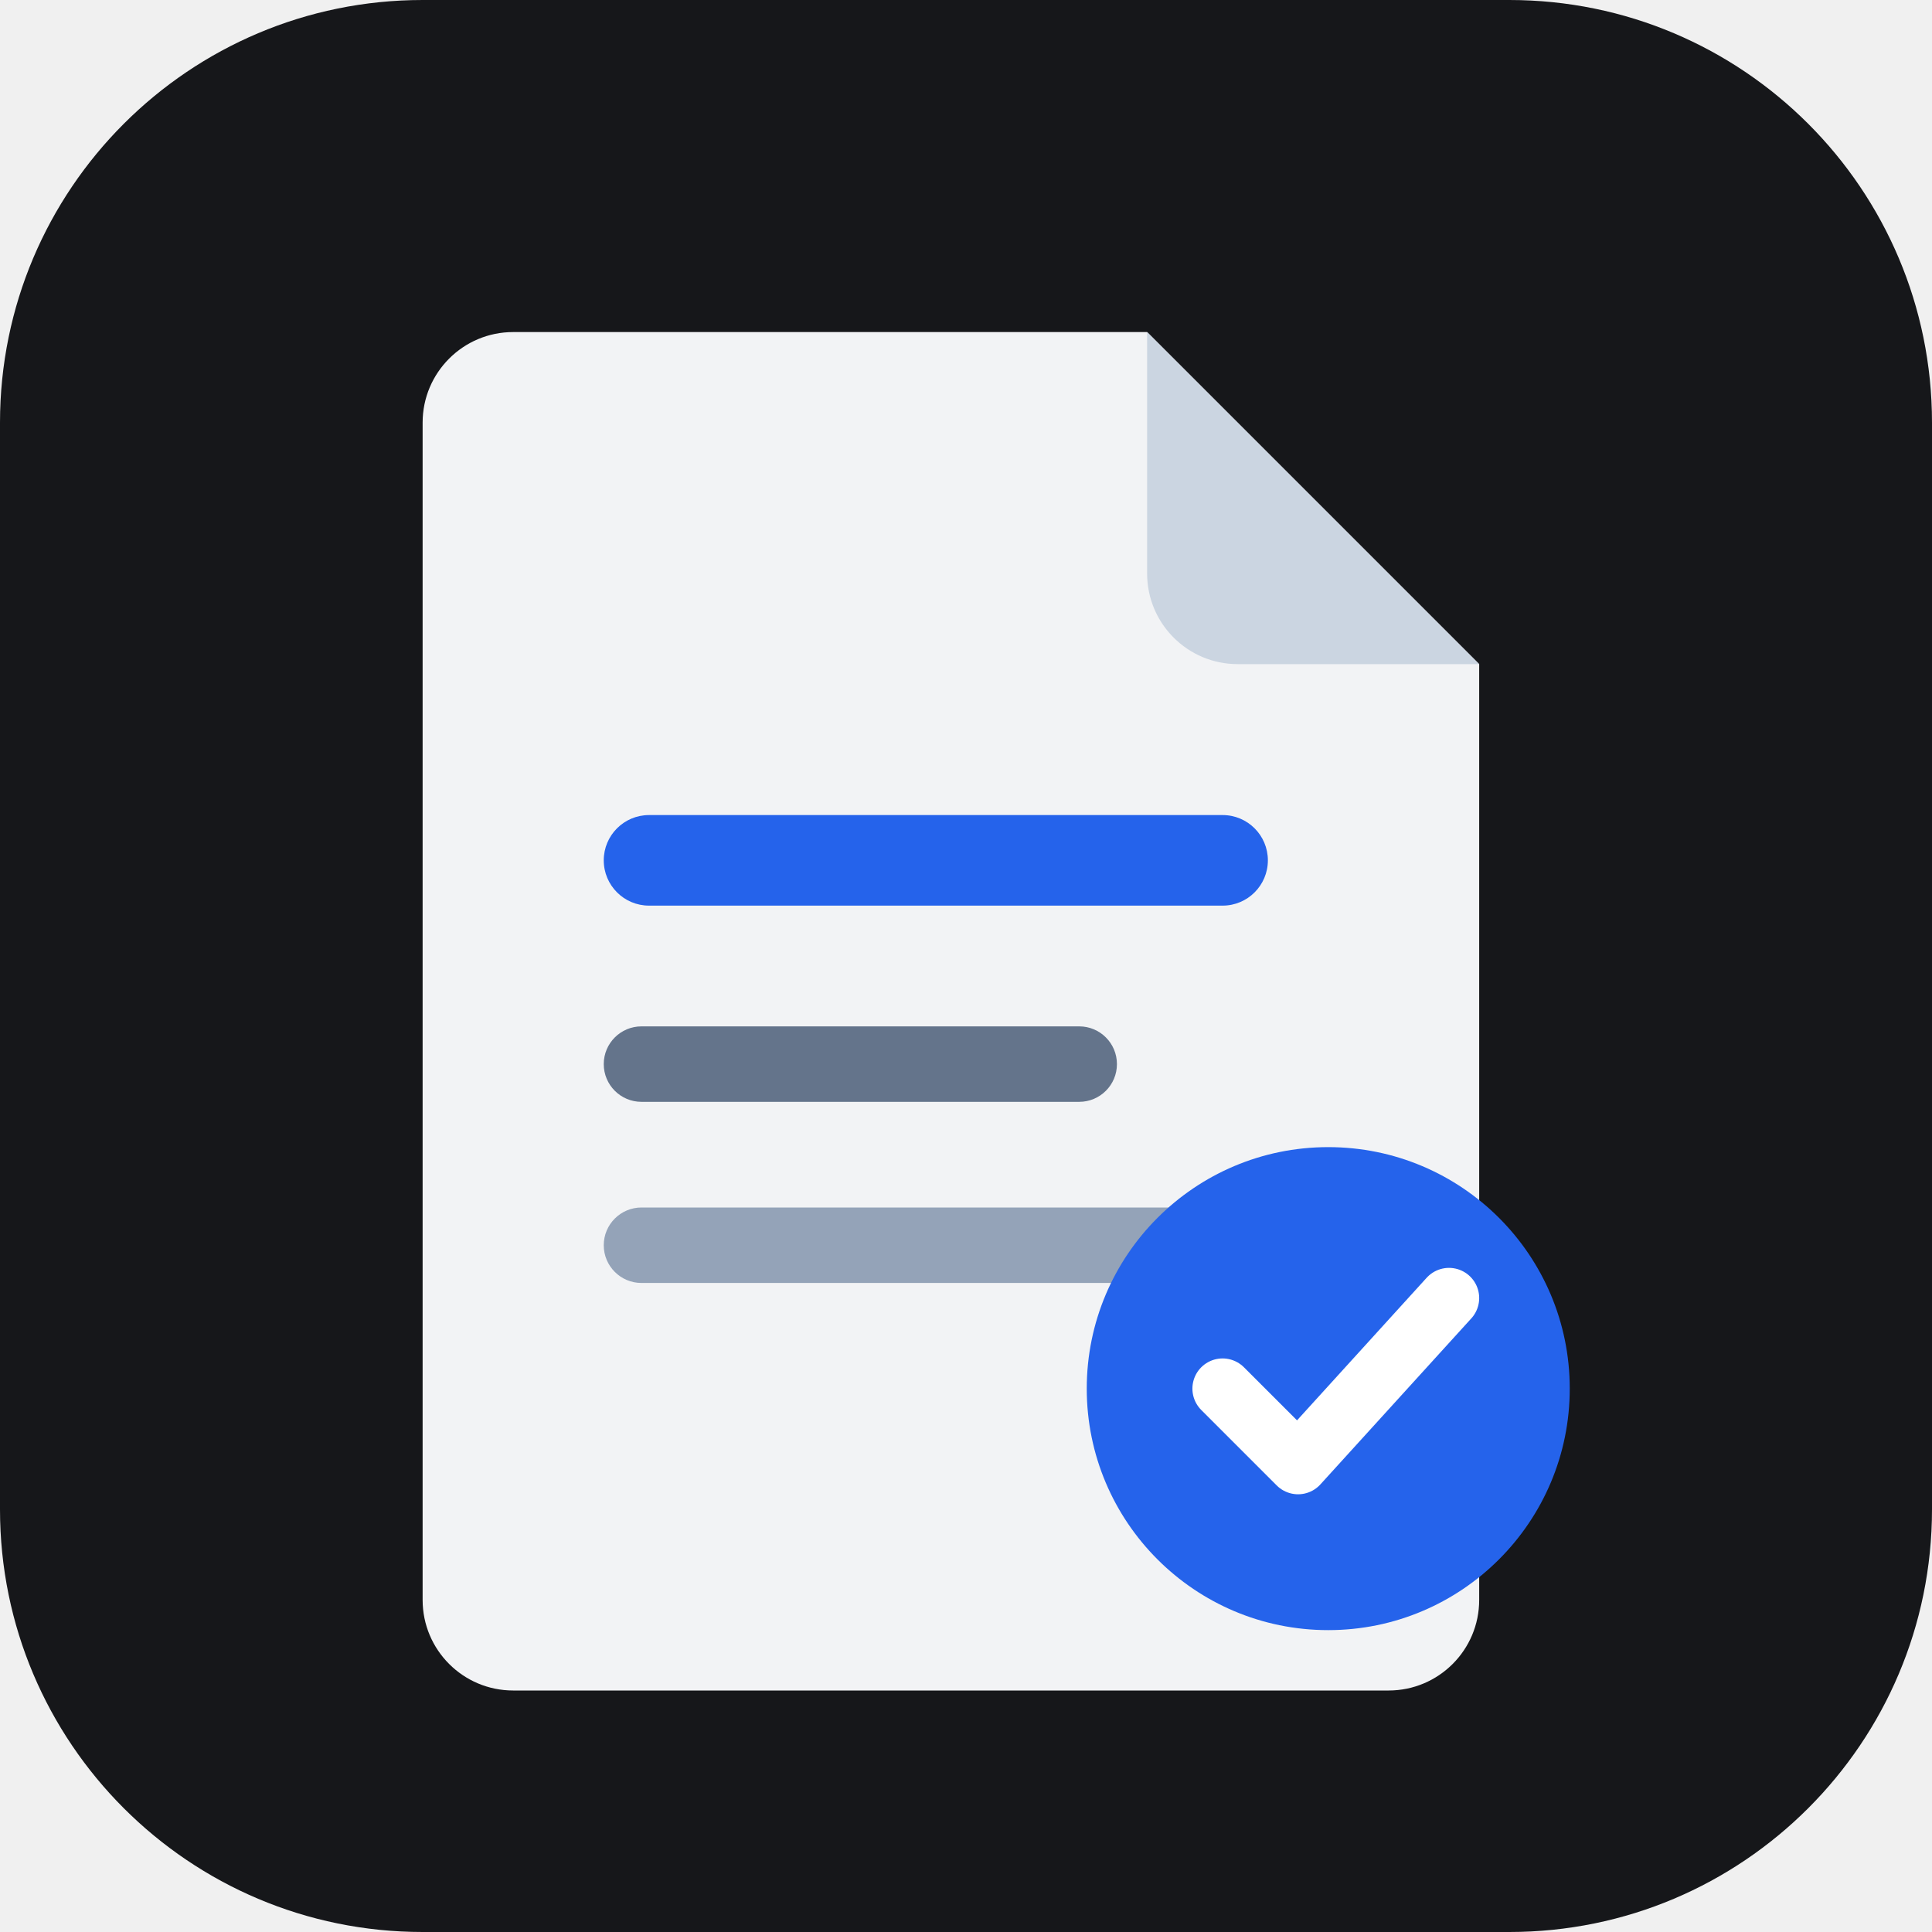
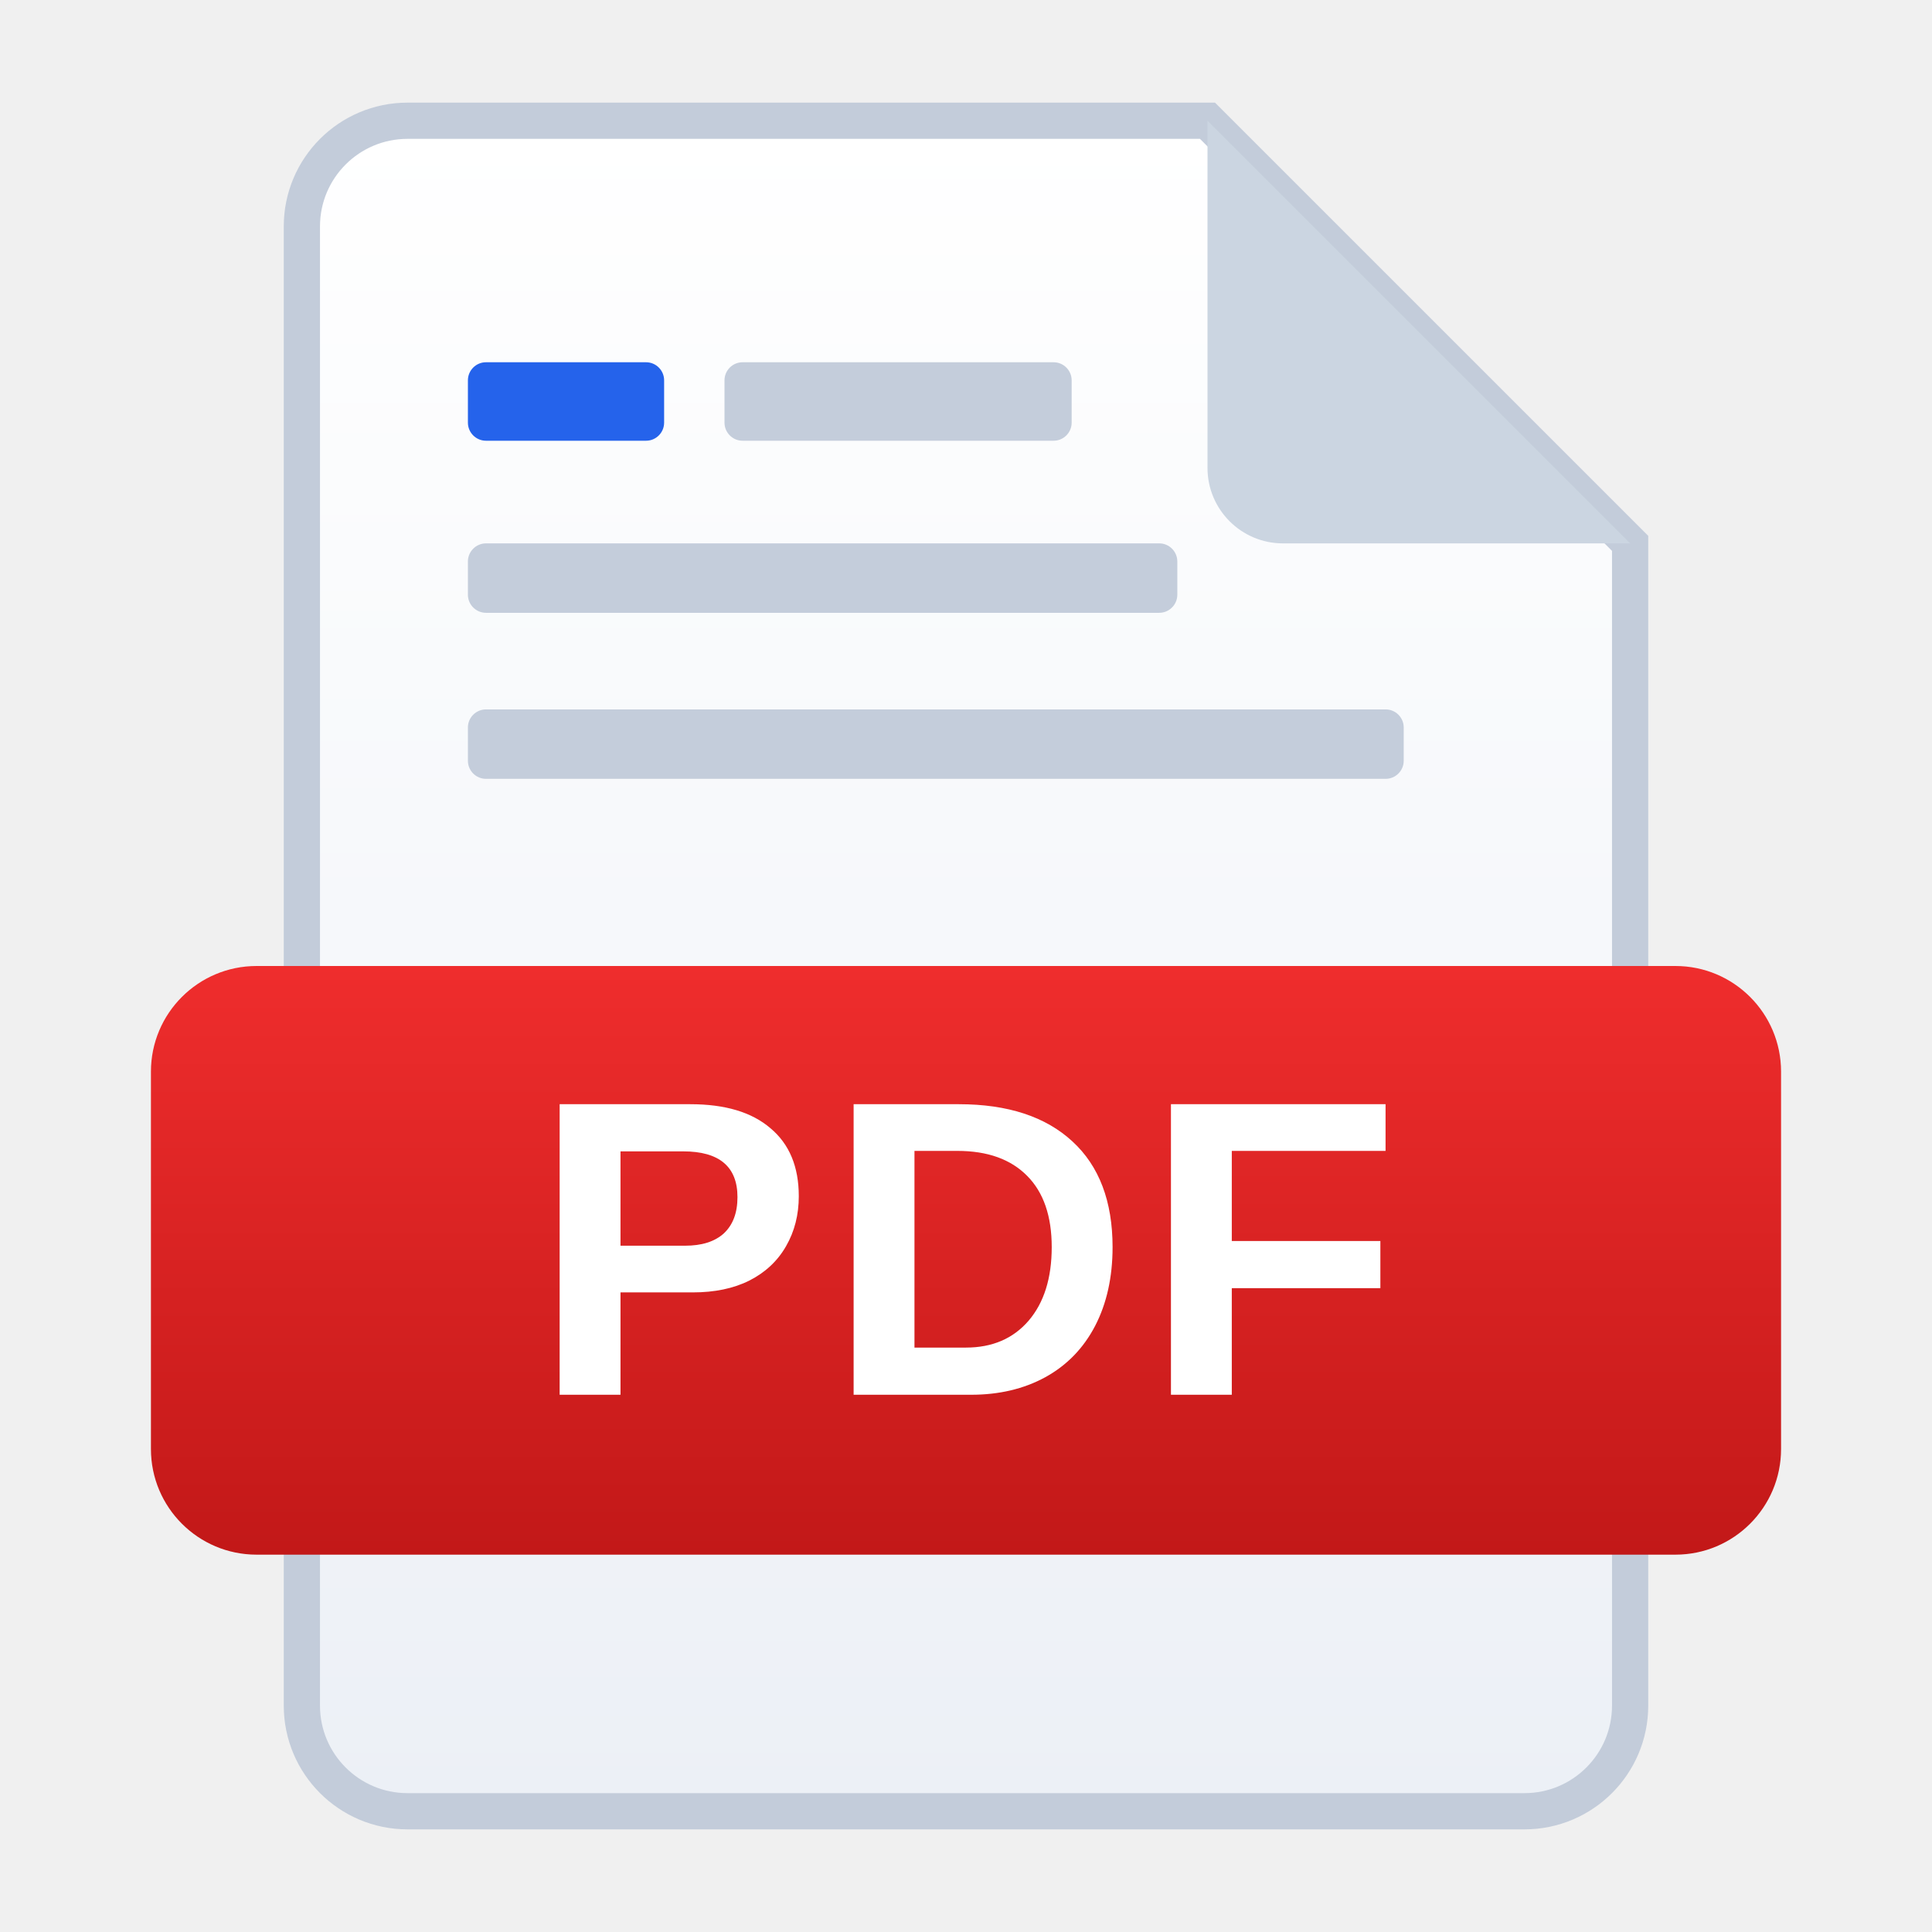
- <svg xmlns="http://www.w3.org/2000/svg" viewBox="0 0 128 128">
-   <rect width="128" height="128" rx="28" fill="#16171A" />
-   <path d="M34 22h42l22 22v62a6 6 0 0 1-6 6H34a6 6 0 0 1-6-6V28a6 6 0 0 1 6-6z" fill="#F2F3F5" />
-   <path d="M76 22v16a6 6 0 0 0 6 6h16z" fill="#CBD5E1" />
-   <rect x="40" y="54" width="44" height="6" rx="3" fill="#2563EB" />
-   <rect x="40" y="68" width="34" height="5" rx="2.5" fill="#64748B" />
-   <rect x="40" y="80" width="40" height="5" rx="2.5" fill="#94A3B8" />
-   <circle cx="88" cy="92" r="16" fill="#2563EB" />
-   <path d="M81 92l5 5 10-11" fill="none" stroke="#FFFFFF" stroke-width="4" stroke-linecap="round" stroke-linejoin="round" />
+ <svg xmlns="http://www.w3.org/2000/svg" viewBox="0 0 64 64">
+   <defs>
+     <linearGradient id="paper" x1="0" y1="0" x2="0" y2="1">
+       <stop offset="0%" stop-color="#FFFFFF" />
+       <stop offset="100%" stop-color="#ECF0F6" />
+     </linearGradient>
+     <linearGradient id="redband" x1="0" y1="0" x2="0" y2="1">
+       <stop offset="0%" stop-color="#EF2D2D" />
+       <stop offset="100%" stop-color="#C21818" />
+     </linearGradient>
+   </defs>
+   <path d="M13.5 4h26.5l14 14v38.5a3.5 3.5 0 0 1-3.5 3.5h-37a3.5 3.5 0 0 1-3.5-3.5v-49A3.5 3.5 0 0 1 13.5 4z" fill="url(#paper)" stroke="#C3CCDA" stroke-width="1.2" />
+   <path d="M40 4l14 14h-11.5a2.5 2.5 0 0 1-2.5-2.5V4z" fill="#CBD5E1" />
+   <rect x="15.5" y="12" width="6.5" height="2.6" rx="0.6" fill="#2563EB" />
+   <rect x="24" y="12" width="11.5" height="2.6" rx="0.6" fill="#C4CDDB" />
+   <rect x="15.5" y="18" width="23.5" height="2.3" rx="0.6" fill="#C4CDDB" />
+   <rect x="15.5" y="23.5" width="31" height="2.3" rx="0.6" fill="#C4CDDB" />
+   <rect x="5" y="32" width="54" height="19.5" rx="3.5" fill="url(#redband)" />
+   <text x="32" y="46.2" text-anchor="middle" font-family="Segoe UI, Arial, sans-serif" font-weight="800" font-size="14" fill="#FFFFFF" letter-spacing="0.4">PDF</text>
</svg>
